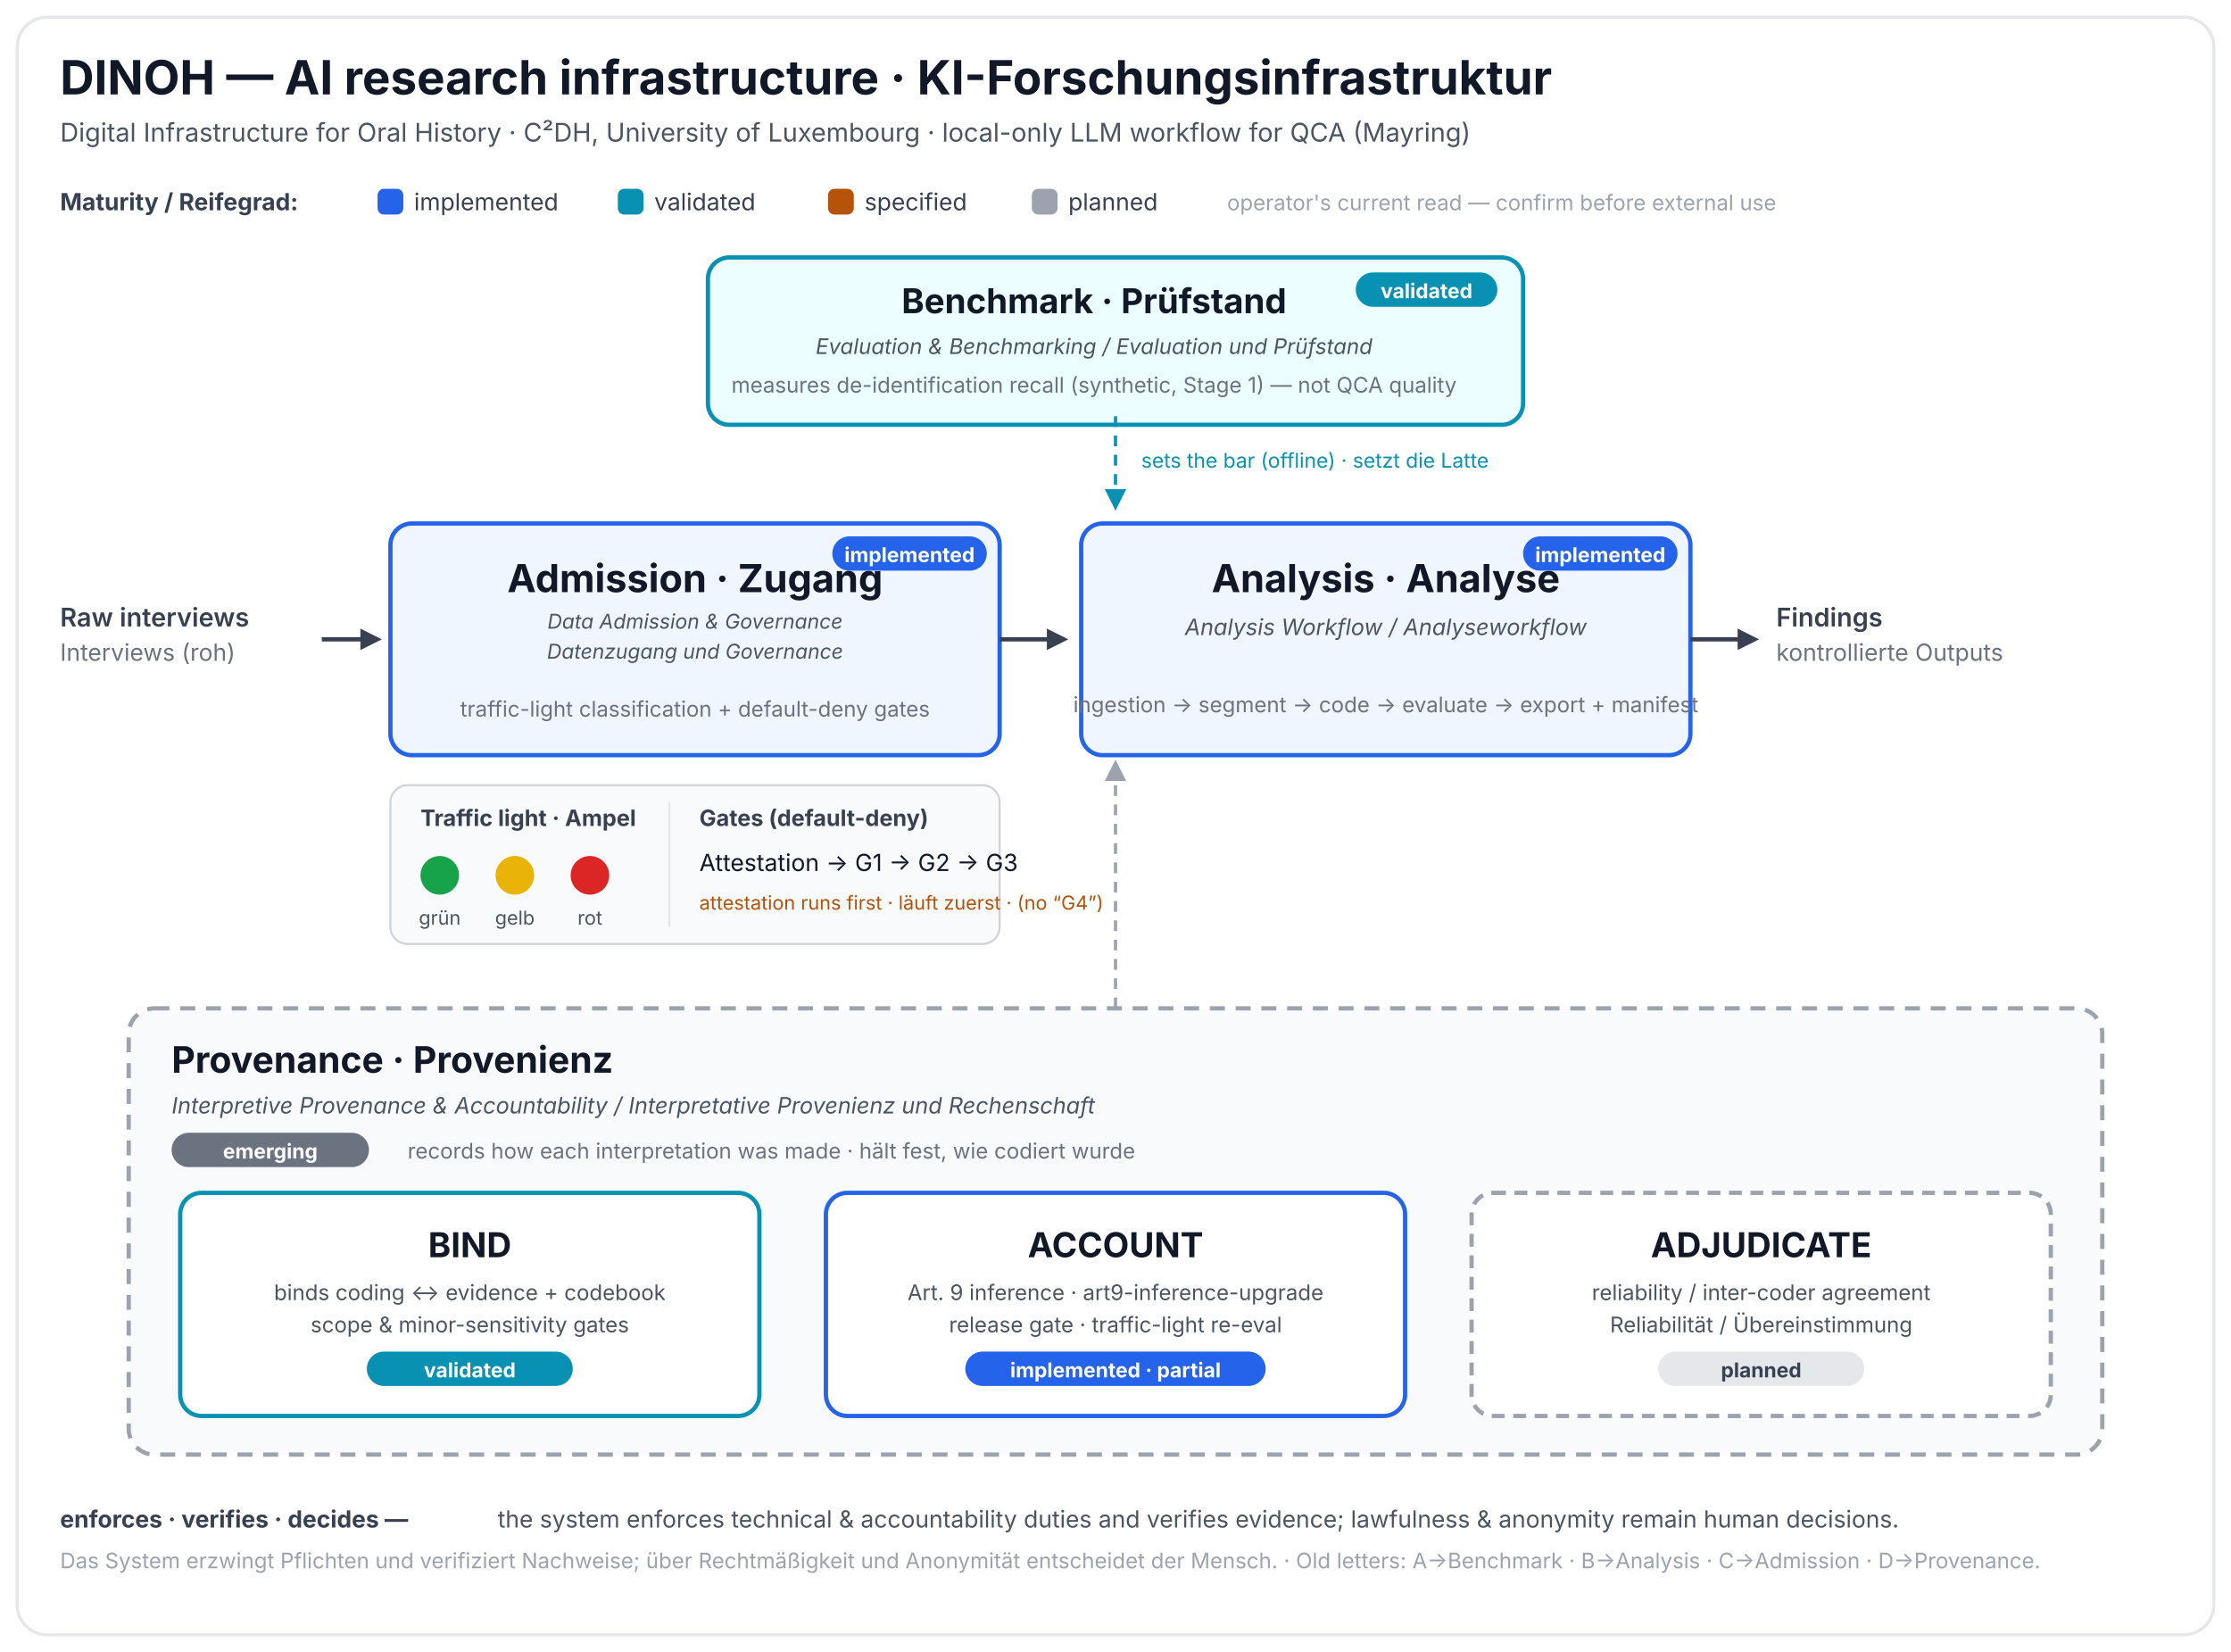
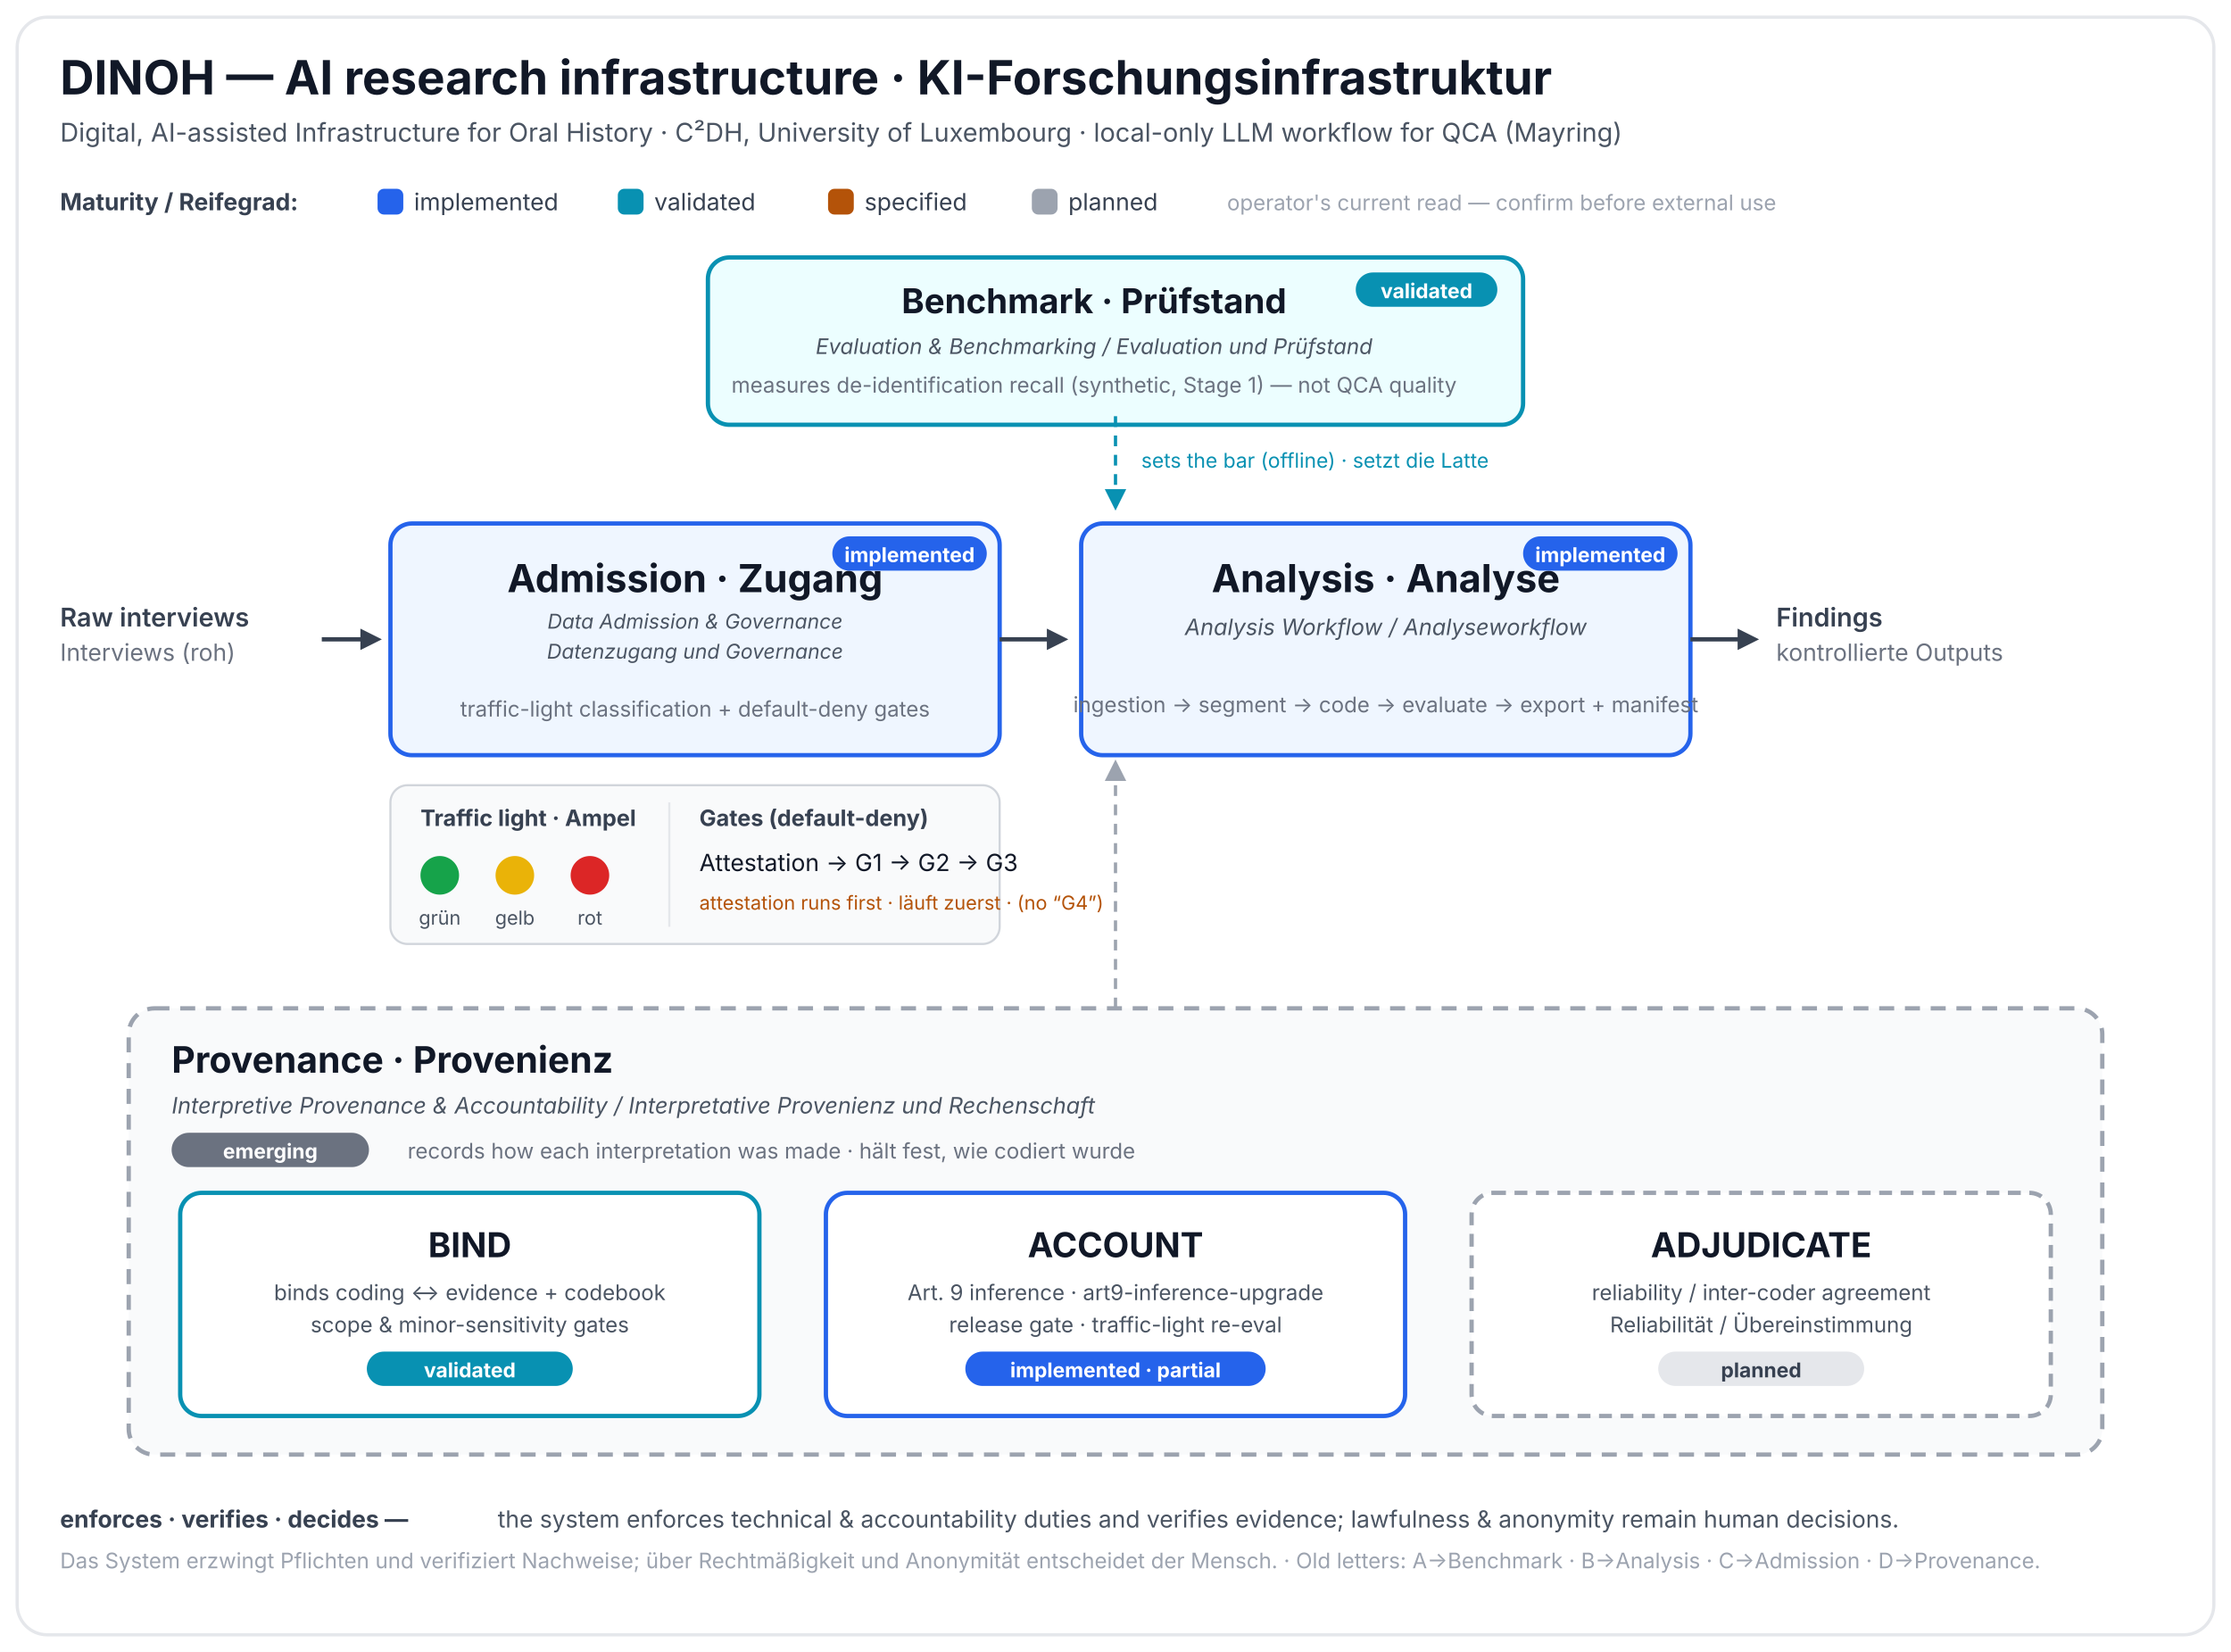
<svg xmlns="http://www.w3.org/2000/svg" viewBox="0 0 1040 770" font-family="Inter, 'Helvetica Neue', Arial, sans-serif" role="img" aria-labelledby="t d">
  <rect x="0" y="0" width="1040" height="770" fill="#ffffff" />
  <rect x="8" y="8" width="1024" height="754" rx="14" fill="#ffffff" stroke="#e5e7eb" stroke-width="1.5" />
  <text x="28" y="44" font-size="22" font-weight="700" fill="#111827">DINOH — AI research infrastructure · KI-Forschungsinfrastruktur</text>
-   <text x="28" y="66" font-size="12" fill="#4b5563">Digital Infrastructure for Oral History · C²DH, University of Luxembourg · local-only LLM workflow for QCA (Mayring)</text>
+   <text x="28" y="66" font-size="12" fill="#4b5563">Digital, AI-assisted Infrastructure for Oral History · C²DH, University of Luxembourg · local-only LLM workflow for QCA (Mayring)</text>
  <text x="28" y="98" font-size="11" font-weight="700" fill="#374151">Maturity / Reifegrad:</text>
  <rect x="176" y="88" width="12" height="12" rx="3" fill="#2563eb" />
  <text x="193" y="98" font-size="11" fill="#374151">implemented</text>
  <rect x="288" y="88" width="12" height="12" rx="3" fill="#0891b2" />
  <text x="305" y="98" font-size="11" fill="#374151">validated</text>
  <rect x="386" y="88" width="12" height="12" rx="3" fill="#b45309" />
  <text x="403" y="98" font-size="11" fill="#374151">specified</text>
  <rect x="481" y="88" width="12" height="12" rx="3" fill="#9ca3af" />
  <text x="498" y="98" font-size="11" fill="#374151">planned</text>
  <text x="572" y="98" font-size="10" fill="#9ca3af">operator's current read — confirm before external use</text>
  <rect x="330" y="120" width="380" height="78" rx="10" fill="#ecfeff" stroke="#0891b2" stroke-width="2" />
  <text x="510" y="146" font-size="16" font-weight="700" text-anchor="middle" fill="#111827">Benchmark · Prüfstand</text>
  <text x="510" y="165" font-size="10" font-style="italic" text-anchor="middle" fill="#4b5563">Evaluation &amp; Benchmarking / Evaluation und Prüfstand</text>
  <text x="510" y="183" font-size="10" text-anchor="middle" fill="#6b7280">measures de-identification recall (synthetic, Stage 1) — not QCA quality</text>
  <rect x="632" y="127" width="66" height="16" rx="8" fill="#0891b2" />
  <text x="665" y="139" font-size="9.5" font-weight="700" text-anchor="middle" fill="#ffffff">validated</text>
  <line x1="520" y1="194" x2="520" y2="232" stroke="#0891b2" stroke-width="1.5" stroke-dasharray="5 4" />
  <polygon points="520,238 515,228 525,228" fill="#0891b2" />
  <text x="532" y="218" font-size="9.5" fill="#0891b2">sets the bar (offline) · setzt die Latte</text>
  <text x="28" y="292" font-size="12" font-weight="600" fill="#374151">Raw interviews</text>
  <text x="28" y="308" font-size="11" fill="#6b7280">Interviews (roh)</text>
  <line x1="150" y1="298" x2="172" y2="298" stroke="#374151" stroke-width="2" />
  <polygon points="178,298 168,293 168,303" fill="#374151" />
  <rect x="182" y="244" width="284" height="108" rx="10" fill="#eff6ff" stroke="#2563eb" stroke-width="2" />
  <text x="324" y="276" font-size="18" font-weight="700" text-anchor="middle" fill="#111827">Admission · Zugang</text>
  <text x="324" y="293" font-size="9.5" font-style="italic" text-anchor="middle" fill="#4b5563">Data Admission &amp; Governance</text>
  <text x="324" y="307" font-size="9.5" font-style="italic" text-anchor="middle" fill="#4b5563">Datenzugang und Governance</text>
  <text x="324" y="334" font-size="10" text-anchor="middle" fill="#6b7280">traffic-light classification + default-deny gates</text>
  <rect x="388" y="250" width="72" height="16" rx="8" fill="#2563eb" />
  <text x="424" y="262" font-size="9.5" font-weight="700" text-anchor="middle" fill="#ffffff">implemented</text>
  <line x1="466" y1="298" x2="492" y2="298" stroke="#374151" stroke-width="2" />
  <polygon points="498,298 488,293 488,303" fill="#374151" />
  <rect x="504" y="244" width="284" height="108" rx="10" fill="#eff6ff" stroke="#2563eb" stroke-width="2" />
  <text x="646" y="276" font-size="18" font-weight="700" text-anchor="middle" fill="#111827">Analysis · Analyse</text>
  <text x="646" y="296" font-size="10.5" font-style="italic" text-anchor="middle" fill="#4b5563">Analysis Workflow / Analyseworkflow</text>
  <text x="646" y="332" font-size="10" text-anchor="middle" fill="#6b7280">ingestion → segment → code → evaluate → export + manifest</text>
  <rect x="710" y="250" width="72" height="16" rx="8" fill="#2563eb" />
  <text x="746" y="262" font-size="9.5" font-weight="700" text-anchor="middle" fill="#ffffff">implemented</text>
  <line x1="788" y1="298" x2="814" y2="298" stroke="#374151" stroke-width="2" />
  <polygon points="820,298 810,293 810,303" fill="#374151" />
  <text x="828" y="292" font-size="12" font-weight="600" fill="#374151">Findings</text>
  <text x="828" y="308" font-size="11" fill="#6b7280">kontrollierte Outputs</text>
  <rect x="182" y="366" width="284" height="74" rx="8" fill="#f9fafb" stroke="#d1d5db" stroke-width="1" />
  <text x="196" y="385" font-size="10.5" font-weight="700" fill="#374151">Traffic light · Ampel</text>
  <circle cx="205" cy="408" r="9" fill="#16a34a" />
  <text x="205" y="431" font-size="9" text-anchor="middle" fill="#4b5563">grün</text>
  <circle cx="240" cy="408" r="9" fill="#eab308" />
  <text x="240" y="431" font-size="9" text-anchor="middle" fill="#4b5563">gelb</text>
  <circle cx="275" cy="408" r="9" fill="#dc2626" />
  <text x="275" y="431" font-size="9" text-anchor="middle" fill="#4b5563">rot</text>
  <line x1="312" y1="374" x2="312" y2="432" stroke="#e5e7eb" stroke-width="1" />
  <text x="326" y="385" font-size="10.5" font-weight="700" fill="#374151">Gates (default-deny)</text>
  <text x="326" y="406" font-size="11" fill="#111827">Attestation → G1 → G2 → G3</text>
  <text x="326" y="424" font-size="9" fill="#b45309">attestation runs first · läuft zuerst · (no “G4”)</text>
  <rect x="60" y="470" width="920" height="208" rx="12" fill="#f9fafb" stroke="#9ca3af" stroke-width="2" stroke-dasharray="7 5" />
  <text x="80" y="500" font-size="17" font-weight="700" fill="#111827">Provenance · Provenienz</text>
  <text x="80" y="519" font-size="10.5" font-style="italic" fill="#4b5563">Interpretive Provenance &amp; Accountability / Interpretative Provenienz und Rechenschaft</text>
  <rect x="80" y="528" width="92" height="16" rx="8" fill="#6b7280" />
  <text x="126" y="540" font-size="9.5" font-weight="700" text-anchor="middle" fill="#ffffff">emerging</text>
  <text x="190" y="540" font-size="10" fill="#6b7280">records how each interpretation was made · hält fest, wie codiert wurde</text>
  <line x1="520" y1="470" x2="520" y2="360" stroke="#9ca3af" stroke-width="1.5" stroke-dasharray="5 4" />
  <polygon points="520,354 515,364 525,364" fill="#9ca3af" />
  <rect x="84" y="556" width="270" height="104" rx="10" fill="#ffffff" stroke="#0891b2" stroke-width="2" />
  <text x="219" y="586" font-size="16" font-weight="700" text-anchor="middle" fill="#111827">BIND</text>
  <text x="219" y="606" font-size="10" text-anchor="middle" fill="#4b5563">binds coding ↔ evidence + codebook</text>
  <text x="219" y="621" font-size="10" text-anchor="middle" fill="#4b5563">scope &amp; minor-sensitivity gates</text>
  <rect x="171" y="630" width="96" height="16" rx="8" fill="#0891b2" />
  <text x="219" y="642" font-size="9.5" font-weight="700" text-anchor="middle" fill="#ffffff">validated</text>
  <rect x="385" y="556" width="270" height="104" rx="10" fill="#ffffff" stroke="#2563eb" stroke-width="2" />
  <text x="520" y="586" font-size="16" font-weight="700" text-anchor="middle" fill="#111827">ACCOUNT</text>
  <text x="520" y="606" font-size="10" text-anchor="middle" fill="#4b5563">Art. 9 inference · art9-inference-upgrade</text>
  <text x="520" y="621" font-size="10" text-anchor="middle" fill="#4b5563">release gate · traffic-light re-eval</text>
  <rect x="450" y="630" width="140" height="16" rx="8" fill="#2563eb" />
  <text x="520" y="642" font-size="9.5" font-weight="700" text-anchor="middle" fill="#ffffff">implemented · partial</text>
  <rect x="686" y="556" width="270" height="104" rx="10" fill="#ffffff" stroke="#9ca3af" stroke-width="2" stroke-dasharray="6 4" />
  <text x="821" y="586" font-size="16" font-weight="700" text-anchor="middle" fill="#111827">ADJUDICATE</text>
  <text x="821" y="606" font-size="10" text-anchor="middle" fill="#4b5563">reliability / inter-coder agreement</text>
  <text x="821" y="621" font-size="10" text-anchor="middle" fill="#4b5563">Reliabilität / Übereinstimmung</text>
  <rect x="773" y="630" width="96" height="16" rx="8" fill="#e5e7eb" />
  <text x="821" y="642" font-size="9.5" font-weight="700" text-anchor="middle" fill="#374151">planned</text>
  <text x="28" y="712" font-size="11" font-weight="700" fill="#374151">enforces · verifies · decides —</text>
  <text x="232" y="712" font-size="11" fill="#4b5563">the system enforces technical &amp; accountability duties and verifies evidence; lawfulness &amp; anonymity remain human decisions.</text>
  <text x="28" y="731" font-size="10" fill="#9ca3af">Das System erzwingt Pflichten und verifiziert Nachweise; über Rechtmäßigkeit und Anonymität entscheidet der Mensch. · Old letters: A→Benchmark · B→Analysis · C→Admission · D→Provenance.</text>
</svg>
